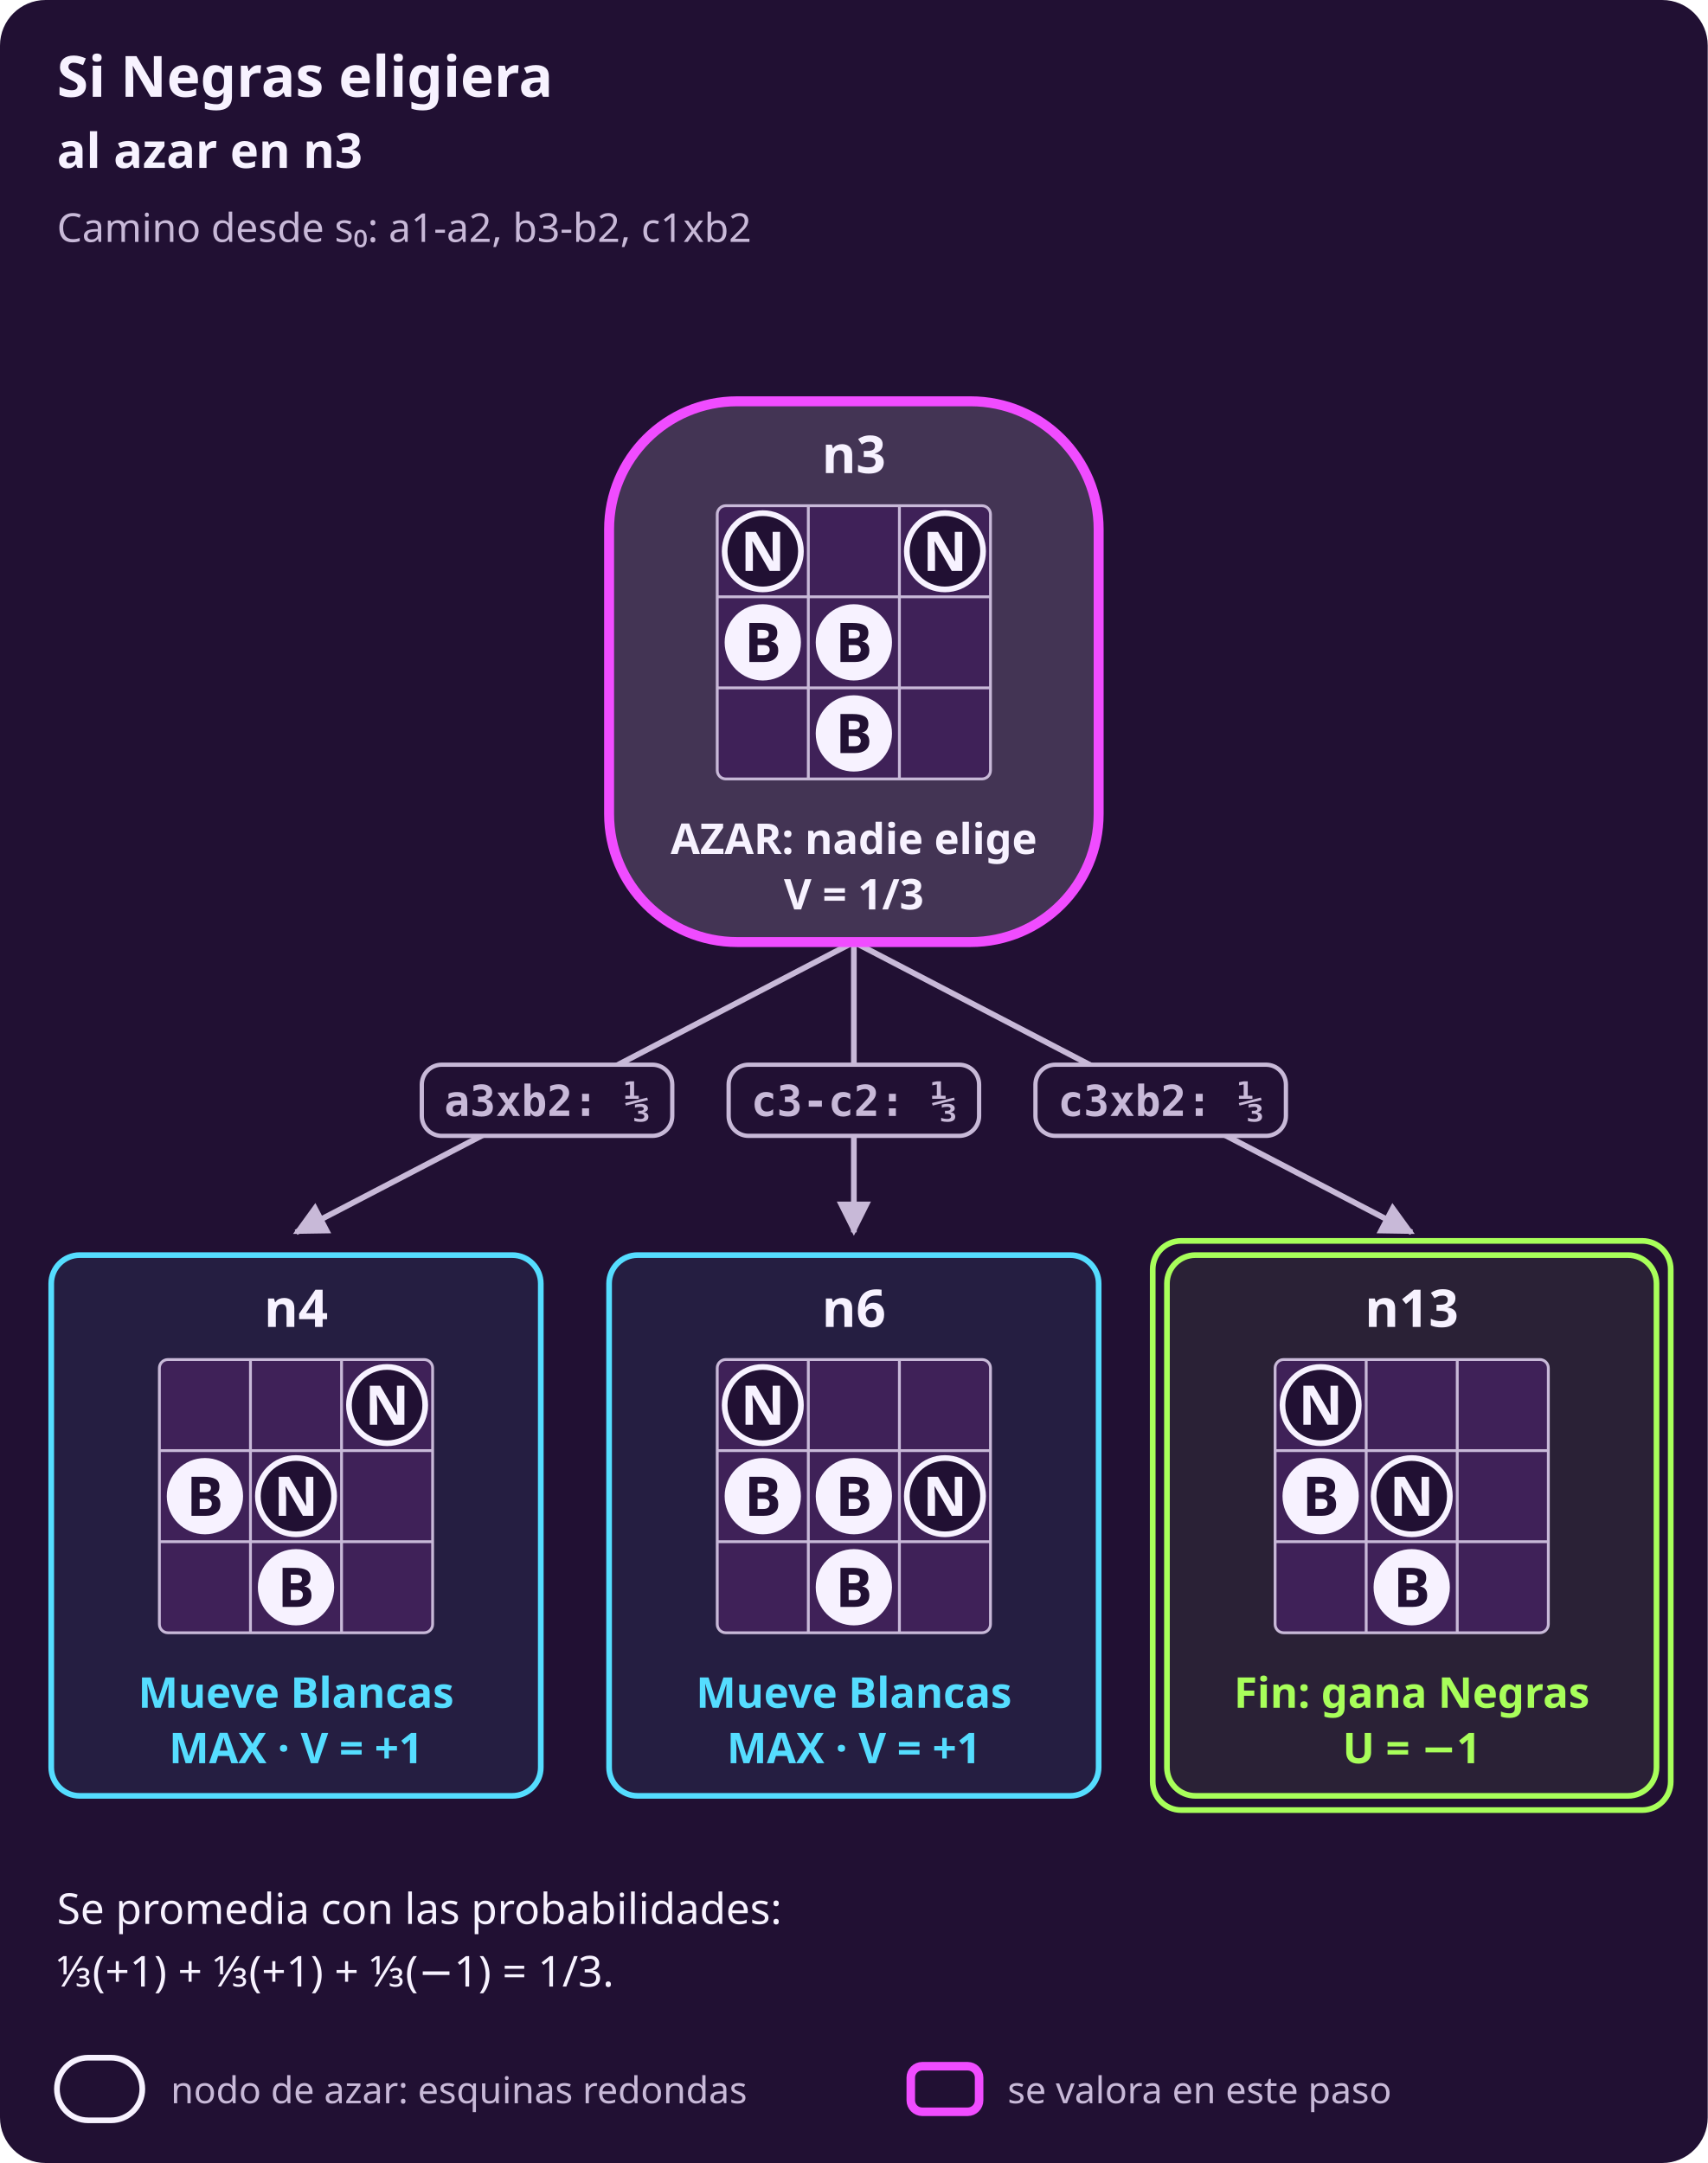
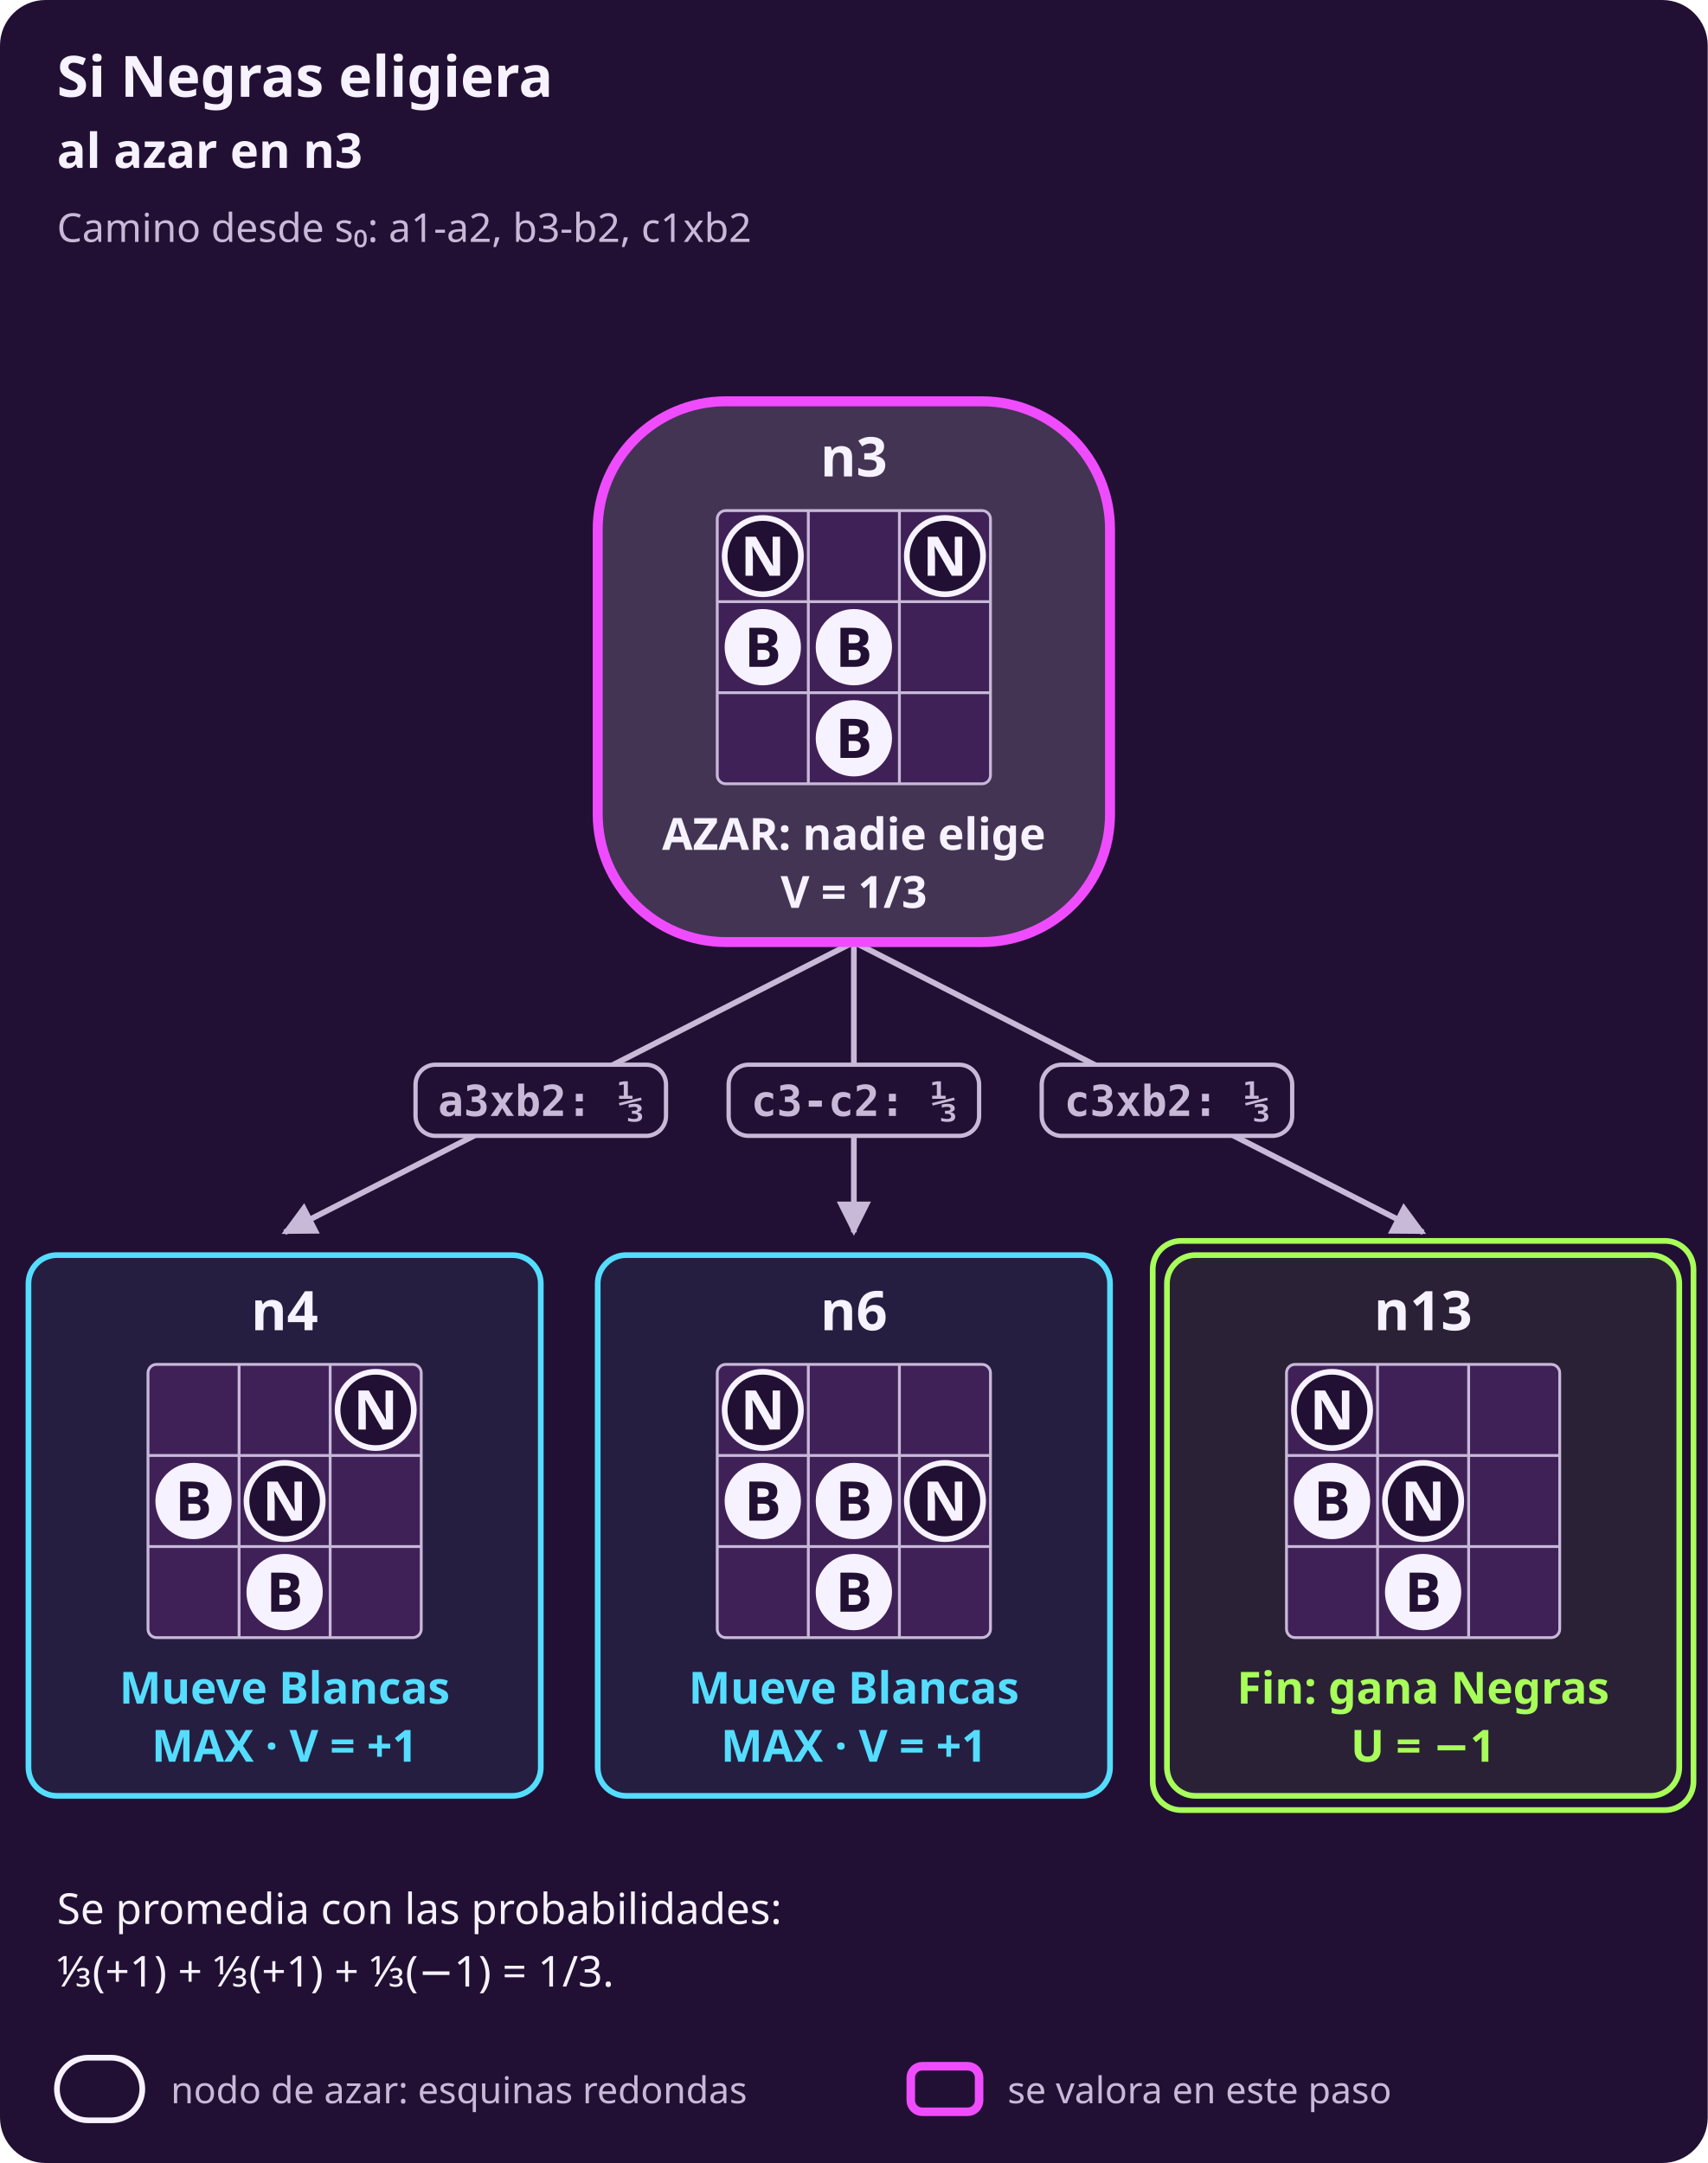
<svg xmlns="http://www.w3.org/2000/svg" width="600" height="760" viewBox="0 0 600 760" role="img" aria-label="n3 dibujado como nodo de azar: nadie elige, cada una de las tres jugadas de Negras sale con probabilidad 1/3. Sus hijos valen n4 = +1, n6 = +1, n13 = −1. El nodo vale su promedio, 1/3.">
  <rect x="0" y="0" width="600" height="760" rx="16" fill="#211033" />
  <defs>
    <marker id="p" viewBox="0 0 10 10" refX="9" refY="5" markerWidth="6" markerHeight="6" orient="auto-start-reverse">
      <path d="M 0 0 L 10 5 L 0 10 z" fill="#f04cff" />
    </marker>
    <marker id="s" viewBox="0 0 10 10" refX="9" refY="5" markerWidth="6" markerHeight="6" orient="auto-start-reverse">
      <path d="M 0 0 L 10 5 L 0 10 z" fill="#c8b9d8" />
    </marker>
  </defs>
  <text x="20" y="34" fill="#f7f2ff" font-family="system-ui, sans-serif" font-size="20" font-weight="700" text-anchor="start">Si Negras eligiera</text>
  <text x="20" y="59" fill="#f7f2ff" font-family="system-ui, sans-serif" font-size="17" font-weight="700" text-anchor="start">al azar en n3</text>
  <text x="20" y="85" fill="#c8b9d8" font-family="system-ui, sans-serif" font-size="14" font-weight="normal" text-anchor="start">Camino desde s₀: a1-a2, b3-b2, c1xb2</text>
-   <line x1="300.0" y1="331.0" x2="104.0" y2="433.0" stroke="#c8b9d8" stroke-width="2" marker-end="url(#s)" />
-   <rect x="148.2" y="374.1" width="88" height="25" rx="7" fill="#211033" stroke="#c8b9d8" stroke-width="1.5" />
-   <text x="192.2" y="392.1" fill="#c8b9d8" font-family="ui-monospace, SFMono-Regular, Menlo, monospace" font-size="15" font-weight="700" text-anchor="middle">a3xb2: ⅓</text>
+   <line x1="300.0" y1="331.0" x2="100.0" y2="433.0" stroke="#c8b9d8" stroke-width="2" marker-end="url(#s)" />
+   <rect x="146.0" y="374.1" width="88" height="25" rx="7" fill="#211033" stroke="#c8b9d8" stroke-width="1.5" />
+   <text x="190.0" y="392.1" fill="#c8b9d8" font-family="ui-monospace, SFMono-Regular, Menlo, monospace" font-size="15" font-weight="700" text-anchor="middle">a3xb2: ⅓</text>
  <line x1="300.0" y1="331.0" x2="300.0" y2="433.0" stroke="#c8b9d8" stroke-width="2" marker-end="url(#s)" />
  <rect x="256.0" y="374.1" width="88" height="25" rx="7" fill="#211033" stroke="#c8b9d8" stroke-width="1.5" />
  <text x="300.0" y="392.1" fill="#c8b9d8" font-family="ui-monospace, SFMono-Regular, Menlo, monospace" font-size="15" font-weight="700" text-anchor="middle">c3-c2: ⅓</text>
-   <line x1="300.0" y1="331.0" x2="496.0" y2="433.0" stroke="#c8b9d8" stroke-width="2" marker-end="url(#s)" />
-   <rect x="363.8" y="374.1" width="88" height="25" rx="7" fill="#211033" stroke="#c8b9d8" stroke-width="1.5" />
-   <text x="407.8" y="392.1" fill="#c8b9d8" font-family="ui-monospace, SFMono-Regular, Menlo, monospace" font-size="15" font-weight="700" text-anchor="middle">c3xb2: ⅓</text>
-   <rect x="214.0" y="141.0" width="172" height="190" rx="45" fill="#433454" stroke="#f04cff" stroke-width="3.5" />
-   <text x="300.0" y="166.227" fill="#f7f2ff" font-family="system-ui, sans-serif" font-size="18.3" font-weight="700" text-anchor="middle">n3</text>
-   <rect x="252.0" y="177.693" width="96" height="96" rx="3" fill="#3f2158" stroke="#c8b9d8" stroke-width="1" />
-   <line x1="284.0" y1="177.693" x2="284.0" y2="273.693" stroke="#c8b9d8" stroke-width="1" />
-   <line x1="252.0" y1="209.693" x2="348.0" y2="209.693" stroke="#c8b9d8" stroke-width="1" />
-   <line x1="316.0" y1="177.693" x2="316.0" y2="273.693" stroke="#c8b9d8" stroke-width="1" />
-   <line x1="252.0" y1="241.693" x2="348.0" y2="241.693" stroke="#c8b9d8" stroke-width="1" />
-   <circle cx="300.0" cy="257.7" r="13.4" fill="#f7f2ff" />
-   <text x="300.0" y="264.6" fill="#211033" font-family="system-ui, sans-serif" font-size="19.2" font-weight="700" text-anchor="middle">B</text>
-   <circle cx="268.0" cy="225.7" r="13.4" fill="#f7f2ff" />
-   <text x="268.0" y="232.6" fill="#211033" font-family="system-ui, sans-serif" font-size="19.2" font-weight="700" text-anchor="middle">B</text>
-   <circle cx="300.0" cy="225.7" r="13.4" fill="#f7f2ff" />
-   <text x="300.0" y="232.6" fill="#211033" font-family="system-ui, sans-serif" font-size="19.2" font-weight="700" text-anchor="middle">B</text>
-   <circle cx="268.0" cy="193.7" r="13.4" fill="#211033" stroke="#f7f2ff" stroke-width="2" />
-   <text x="268.0" y="200.6" fill="#f7f2ff" font-family="system-ui, sans-serif" font-size="19.2" font-weight="700" text-anchor="middle">N</text>
-   <circle cx="332.0" cy="193.7" r="13.4" fill="#211033" stroke="#f7f2ff" stroke-width="2" />
-   <text x="332.0" y="200.6" fill="#f7f2ff" font-family="system-ui, sans-serif" font-size="19.2" font-weight="700" text-anchor="middle">N</text>
-   <text x="300.0" y="300.04" fill="#f7f2ff" font-family="system-ui, sans-serif" font-size="14.9" font-weight="700" text-anchor="middle">AZAR: nadie elige</text>
-   <text x="300.0" y="319.533" fill="#f7f2ff" font-family="system-ui, sans-serif" font-size="14.9" font-weight="700" text-anchor="middle">V = 1/3</text>
-   <rect x="18.0" y="441.0" width="172" height="190" rx="10" fill="#251e41" stroke="#55ddff" stroke-width="2" />
-   <text x="104.0" y="466.227" fill="#f7f2ff" font-family="system-ui, sans-serif" font-size="18.3" font-weight="700" text-anchor="middle">n4</text>
-   <rect x="56.0" y="477.693" width="96" height="96" rx="3" fill="#3f2158" stroke="#c8b9d8" stroke-width="1" />
-   <line x1="88.0" y1="477.693" x2="88.0" y2="573.693" stroke="#c8b9d8" stroke-width="1" />
-   <line x1="56.0" y1="509.693" x2="152.0" y2="509.693" stroke="#c8b9d8" stroke-width="1" />
-   <line x1="120.0" y1="477.693" x2="120.0" y2="573.693" stroke="#c8b9d8" stroke-width="1" />
-   <line x1="56.0" y1="541.693" x2="152.0" y2="541.693" stroke="#c8b9d8" stroke-width="1" />
-   <circle cx="104.0" cy="557.7" r="13.4" fill="#f7f2ff" />
-   <text x="104.0" y="564.6" fill="#211033" font-family="system-ui, sans-serif" font-size="19.2" font-weight="700" text-anchor="middle">B</text>
-   <circle cx="72.0" cy="525.7" r="13.4" fill="#f7f2ff" />
-   <text x="72.0" y="532.6" fill="#211033" font-family="system-ui, sans-serif" font-size="19.2" font-weight="700" text-anchor="middle">B</text>
-   <circle cx="104.0" cy="525.7" r="13.4" fill="#211033" stroke="#f7f2ff" stroke-width="2" />
-   <text x="104.0" y="532.6" fill="#f7f2ff" font-family="system-ui, sans-serif" font-size="19.2" font-weight="700" text-anchor="middle">N</text>
-   <circle cx="136.0" cy="493.7" r="13.4" fill="#211033" stroke="#f7f2ff" stroke-width="2" />
-   <text x="136.0" y="500.6" fill="#f7f2ff" font-family="system-ui, sans-serif" font-size="19.2" font-weight="700" text-anchor="middle">N</text>
-   <text x="104.0" y="600.04" fill="#55ddff" font-family="system-ui, sans-serif" font-size="14.9" font-weight="700" text-anchor="middle">Mueve Blancas</text>
-   <text x="104.0" y="619.533" fill="#55ddff" font-family="system-ui, sans-serif" font-size="14.9" font-weight="700" text-anchor="middle">MAX · V = +1</text>
-   <rect x="214.0" y="441.0" width="172" height="190" rx="10" fill="#251e41" stroke="#55ddff" stroke-width="2" />
-   <text x="300.0" y="466.227" fill="#f7f2ff" font-family="system-ui, sans-serif" font-size="18.3" font-weight="700" text-anchor="middle">n6</text>
-   <rect x="252.0" y="477.693" width="96" height="96" rx="3" fill="#3f2158" stroke="#c8b9d8" stroke-width="1" />
-   <line x1="284.0" y1="477.693" x2="284.0" y2="573.693" stroke="#c8b9d8" stroke-width="1" />
-   <line x1="252.0" y1="509.693" x2="348.0" y2="509.693" stroke="#c8b9d8" stroke-width="1" />
-   <line x1="316.0" y1="477.693" x2="316.0" y2="573.693" stroke="#c8b9d8" stroke-width="1" />
-   <line x1="252.0" y1="541.693" x2="348.0" y2="541.693" stroke="#c8b9d8" stroke-width="1" />
-   <circle cx="300.0" cy="557.7" r="13.4" fill="#f7f2ff" />
-   <text x="300.0" y="564.6" fill="#211033" font-family="system-ui, sans-serif" font-size="19.2" font-weight="700" text-anchor="middle">B</text>
-   <circle cx="268.0" cy="525.7" r="13.4" fill="#f7f2ff" />
-   <text x="268.0" y="532.6" fill="#211033" font-family="system-ui, sans-serif" font-size="19.2" font-weight="700" text-anchor="middle">B</text>
-   <circle cx="300.0" cy="525.7" r="13.4" fill="#f7f2ff" />
-   <text x="300.0" y="532.6" fill="#211033" font-family="system-ui, sans-serif" font-size="19.2" font-weight="700" text-anchor="middle">B</text>
-   <circle cx="332.0" cy="525.7" r="13.4" fill="#211033" stroke="#f7f2ff" stroke-width="2" />
-   <text x="332.0" y="532.6" fill="#f7f2ff" font-family="system-ui, sans-serif" font-size="19.2" font-weight="700" text-anchor="middle">N</text>
-   <circle cx="268.0" cy="493.7" r="13.4" fill="#211033" stroke="#f7f2ff" stroke-width="2" />
-   <text x="268.0" y="500.6" fill="#f7f2ff" font-family="system-ui, sans-serif" font-size="19.2" font-weight="700" text-anchor="middle">N</text>
-   <text x="300.0" y="600.04" fill="#55ddff" font-family="system-ui, sans-serif" font-size="14.9" font-weight="700" text-anchor="middle">Mueve Blancas</text>
-   <text x="300.0" y="619.533" fill="#55ddff" font-family="system-ui, sans-serif" font-size="14.9" font-weight="700" text-anchor="middle">MAX · V = +1</text>
-   <rect x="405.0" y="436.0" width="182" height="200" rx="10" fill="none" stroke="#a8ff5a" stroke-width="2" />
-   <rect x="410.0" y="441.0" width="172" height="190" rx="10" fill="#2a2136" stroke="#a8ff5a" stroke-width="2" />
-   <text x="496.0" y="466.227" fill="#f7f2ff" font-family="system-ui, sans-serif" font-size="18.3" font-weight="700" text-anchor="middle">n13</text>
-   <rect x="448.0" y="477.693" width="96" height="96" rx="3" fill="#3f2158" stroke="#c8b9d8" stroke-width="1" />
-   <line x1="480.0" y1="477.693" x2="480.0" y2="573.693" stroke="#c8b9d8" stroke-width="1" />
-   <line x1="448.0" y1="509.693" x2="544.0" y2="509.693" stroke="#c8b9d8" stroke-width="1" />
-   <line x1="512.0" y1="477.693" x2="512.0" y2="573.693" stroke="#c8b9d8" stroke-width="1" />
-   <line x1="448.0" y1="541.693" x2="544.0" y2="541.693" stroke="#c8b9d8" stroke-width="1" />
-   <circle cx="496.0" cy="557.7" r="13.4" fill="#f7f2ff" />
-   <text x="496.0" y="564.6" fill="#211033" font-family="system-ui, sans-serif" font-size="19.2" font-weight="700" text-anchor="middle">B</text>
-   <circle cx="464.0" cy="525.7" r="13.4" fill="#f7f2ff" />
-   <text x="464.0" y="532.6" fill="#211033" font-family="system-ui, sans-serif" font-size="19.2" font-weight="700" text-anchor="middle">B</text>
-   <circle cx="496.0" cy="525.7" r="13.4" fill="#211033" stroke="#f7f2ff" stroke-width="2" />
-   <text x="496.0" y="532.6" fill="#f7f2ff" font-family="system-ui, sans-serif" font-size="19.2" font-weight="700" text-anchor="middle">N</text>
-   <circle cx="464.0" cy="493.7" r="13.4" fill="#211033" stroke="#f7f2ff" stroke-width="2" />
-   <text x="464.0" y="500.6" fill="#f7f2ff" font-family="system-ui, sans-serif" font-size="19.2" font-weight="700" text-anchor="middle">N</text>
-   <text x="496.0" y="600.04" fill="#a8ff5a" font-family="system-ui, sans-serif" font-size="14.9" font-weight="700" text-anchor="middle">Fin: gana Negras</text>
-   <text x="496.0" y="619.533" fill="#a8ff5a" font-family="system-ui, sans-serif" font-size="14.9" font-weight="700" text-anchor="middle">U = −1</text>
+   <line x1="300.0" y1="331.0" x2="500.0" y2="433.0" stroke="#c8b9d8" stroke-width="2" marker-end="url(#s)" />
+   <rect x="366.0" y="374.1" width="88" height="25" rx="7" fill="#211033" stroke="#c8b9d8" stroke-width="1.5" />
+   <text x="410.0" y="392.1" fill="#c8b9d8" font-family="ui-monospace, SFMono-Regular, Menlo, monospace" font-size="15" font-weight="700" text-anchor="middle">c3xb2: ⅓</text>
+   <rect x="210.0" y="141.0" width="180" height="190" rx="45" fill="#433454" stroke="#f04cff" stroke-width="3.5" />
+   <text x="300.0" y="167.4" fill="#f7f2ff" font-family="system-ui, sans-serif" font-size="19.2" font-weight="700" text-anchor="middle">n3</text>
+   <rect x="252.0" y="179.4" width="96" height="96" rx="3" fill="#3f2158" stroke="#c8b9d8" stroke-width="1" />
+   <line x1="284.0" y1="179.4" x2="284.0" y2="275.4" stroke="#c8b9d8" stroke-width="1" />
+   <line x1="252.0" y1="211.4" x2="348.0" y2="211.4" stroke="#c8b9d8" stroke-width="1" />
+   <line x1="316.0" y1="179.4" x2="316.0" y2="275.4" stroke="#c8b9d8" stroke-width="1" />
+   <line x1="252.0" y1="243.4" x2="348.0" y2="243.4" stroke="#c8b9d8" stroke-width="1" />
+   <circle cx="300.0" cy="259.4" r="13.4" fill="#f7f2ff" />
+   <text x="300.0" y="266.3" fill="#211033" font-family="system-ui, sans-serif" font-size="19.2" font-weight="700" text-anchor="middle">B</text>
+   <circle cx="268.0" cy="227.4" r="13.4" fill="#f7f2ff" />
+   <text x="268.0" y="234.3" fill="#211033" font-family="system-ui, sans-serif" font-size="19.2" font-weight="700" text-anchor="middle">B</text>
+   <circle cx="300.0" cy="227.4" r="13.4" fill="#f7f2ff" />
+   <text x="300.0" y="234.3" fill="#211033" font-family="system-ui, sans-serif" font-size="19.2" font-weight="700" text-anchor="middle">B</text>
+   <circle cx="268.0" cy="195.4" r="13.4" fill="#211033" stroke="#f7f2ff" stroke-width="2" />
+   <text x="268.0" y="202.3" fill="#f7f2ff" font-family="system-ui, sans-serif" font-size="19.2" font-weight="700" text-anchor="middle">N</text>
+   <circle cx="332.0" cy="195.4" r="13.4" fill="#211033" stroke="#f7f2ff" stroke-width="2" />
+   <text x="332.0" y="202.3" fill="#f7f2ff" font-family="system-ui, sans-serif" font-size="19.2" font-weight="700" text-anchor="middle">N</text>
+   <text x="300.0" y="298.6" fill="#f7f2ff" font-family="system-ui, sans-serif" font-size="15.6" font-weight="700" text-anchor="middle">AZAR: nadie elige</text>
+   <text x="300.0" y="319.0" fill="#f7f2ff" font-family="system-ui, sans-serif" font-size="15.6" font-weight="700" text-anchor="middle">V = 1/3</text>
+   <rect x="10.0" y="441.0" width="180" height="190" rx="10" fill="#251e41" stroke="#55ddff" stroke-width="2" />
+   <text x="100.0" y="467.4" fill="#f7f2ff" font-family="system-ui, sans-serif" font-size="19.2" font-weight="700" text-anchor="middle">n4</text>
+   <rect x="52.0" y="479.4" width="96" height="96" rx="3" fill="#3f2158" stroke="#c8b9d8" stroke-width="1" />
+   <line x1="84.0" y1="479.4" x2="84.0" y2="575.4" stroke="#c8b9d8" stroke-width="1" />
+   <line x1="52.0" y1="511.4" x2="148.0" y2="511.4" stroke="#c8b9d8" stroke-width="1" />
+   <line x1="116.0" y1="479.4" x2="116.0" y2="575.4" stroke="#c8b9d8" stroke-width="1" />
+   <line x1="52.0" y1="543.4" x2="148.0" y2="543.4" stroke="#c8b9d8" stroke-width="1" />
+   <circle cx="100.0" cy="559.4" r="13.4" fill="#f7f2ff" />
+   <text x="100.0" y="566.3" fill="#211033" font-family="system-ui, sans-serif" font-size="19.2" font-weight="700" text-anchor="middle">B</text>
+   <circle cx="68.0" cy="527.4" r="13.4" fill="#f7f2ff" />
+   <text x="68.0" y="534.3" fill="#211033" font-family="system-ui, sans-serif" font-size="19.2" font-weight="700" text-anchor="middle">B</text>
+   <circle cx="100.0" cy="527.4" r="13.4" fill="#211033" stroke="#f7f2ff" stroke-width="2" />
+   <text x="100.0" y="534.3" fill="#f7f2ff" font-family="system-ui, sans-serif" font-size="19.2" font-weight="700" text-anchor="middle">N</text>
+   <circle cx="132.0" cy="495.4" r="13.4" fill="#211033" stroke="#f7f2ff" stroke-width="2" />
+   <text x="132.0" y="502.3" fill="#f7f2ff" font-family="system-ui, sans-serif" font-size="19.2" font-weight="700" text-anchor="middle">N</text>
+   <text x="100.0" y="598.6" fill="#55ddff" font-family="system-ui, sans-serif" font-size="15.6" font-weight="700" text-anchor="middle">Mueve Blancas</text>
+   <text x="100.0" y="619.0" fill="#55ddff" font-family="system-ui, sans-serif" font-size="15.6" font-weight="700" text-anchor="middle">MAX · V = +1</text>
+   <rect x="210.0" y="441.0" width="180" height="190" rx="10" fill="#251e41" stroke="#55ddff" stroke-width="2" />
+   <text x="300.0" y="467.4" fill="#f7f2ff" font-family="system-ui, sans-serif" font-size="19.2" font-weight="700" text-anchor="middle">n6</text>
+   <rect x="252.0" y="479.4" width="96" height="96" rx="3" fill="#3f2158" stroke="#c8b9d8" stroke-width="1" />
+   <line x1="284.0" y1="479.4" x2="284.0" y2="575.4" stroke="#c8b9d8" stroke-width="1" />
+   <line x1="252.0" y1="511.4" x2="348.0" y2="511.4" stroke="#c8b9d8" stroke-width="1" />
+   <line x1="316.0" y1="479.4" x2="316.0" y2="575.4" stroke="#c8b9d8" stroke-width="1" />
+   <line x1="252.0" y1="543.4" x2="348.0" y2="543.4" stroke="#c8b9d8" stroke-width="1" />
+   <circle cx="300.0" cy="559.4" r="13.4" fill="#f7f2ff" />
+   <text x="300.0" y="566.3" fill="#211033" font-family="system-ui, sans-serif" font-size="19.2" font-weight="700" text-anchor="middle">B</text>
+   <circle cx="268.0" cy="527.4" r="13.4" fill="#f7f2ff" />
+   <text x="268.0" y="534.3" fill="#211033" font-family="system-ui, sans-serif" font-size="19.2" font-weight="700" text-anchor="middle">B</text>
+   <circle cx="300.0" cy="527.4" r="13.4" fill="#f7f2ff" />
+   <text x="300.0" y="534.3" fill="#211033" font-family="system-ui, sans-serif" font-size="19.2" font-weight="700" text-anchor="middle">B</text>
+   <circle cx="332.0" cy="527.4" r="13.4" fill="#211033" stroke="#f7f2ff" stroke-width="2" />
+   <text x="332.0" y="534.3" fill="#f7f2ff" font-family="system-ui, sans-serif" font-size="19.2" font-weight="700" text-anchor="middle">N</text>
+   <circle cx="268.0" cy="495.4" r="13.4" fill="#211033" stroke="#f7f2ff" stroke-width="2" />
+   <text x="268.0" y="502.3" fill="#f7f2ff" font-family="system-ui, sans-serif" font-size="19.2" font-weight="700" text-anchor="middle">N</text>
+   <text x="300.0" y="598.6" fill="#55ddff" font-family="system-ui, sans-serif" font-size="15.6" font-weight="700" text-anchor="middle">Mueve Blancas</text>
+   <text x="300.0" y="619.0" fill="#55ddff" font-family="system-ui, sans-serif" font-size="15.6" font-weight="700" text-anchor="middle">MAX · V = +1</text>
+   <rect x="405.0" y="436.0" width="190" height="200" rx="10" fill="none" stroke="#a8ff5a" stroke-width="2" />
+   <rect x="410.0" y="441.0" width="180" height="190" rx="10" fill="#2a2136" stroke="#a8ff5a" stroke-width="2" />
+   <text x="500.0" y="467.4" fill="#f7f2ff" font-family="system-ui, sans-serif" font-size="19.2" font-weight="700" text-anchor="middle">n13</text>
+   <rect x="452.0" y="479.4" width="96" height="96" rx="3" fill="#3f2158" stroke="#c8b9d8" stroke-width="1" />
+   <line x1="484.0" y1="479.4" x2="484.0" y2="575.4" stroke="#c8b9d8" stroke-width="1" />
+   <line x1="452.0" y1="511.4" x2="548.0" y2="511.4" stroke="#c8b9d8" stroke-width="1" />
+   <line x1="516.0" y1="479.4" x2="516.0" y2="575.4" stroke="#c8b9d8" stroke-width="1" />
+   <line x1="452.0" y1="543.4" x2="548.0" y2="543.4" stroke="#c8b9d8" stroke-width="1" />
+   <circle cx="500.0" cy="559.4" r="13.4" fill="#f7f2ff" />
+   <text x="500.0" y="566.3" fill="#211033" font-family="system-ui, sans-serif" font-size="19.2" font-weight="700" text-anchor="middle">B</text>
+   <circle cx="468.0" cy="527.4" r="13.4" fill="#f7f2ff" />
+   <text x="468.0" y="534.3" fill="#211033" font-family="system-ui, sans-serif" font-size="19.2" font-weight="700" text-anchor="middle">B</text>
+   <circle cx="500.0" cy="527.4" r="13.4" fill="#211033" stroke="#f7f2ff" stroke-width="2" />
+   <text x="500.0" y="534.3" fill="#f7f2ff" font-family="system-ui, sans-serif" font-size="19.2" font-weight="700" text-anchor="middle">N</text>
+   <circle cx="468.0" cy="495.4" r="13.4" fill="#211033" stroke="#f7f2ff" stroke-width="2" />
+   <text x="468.0" y="502.3" fill="#f7f2ff" font-family="system-ui, sans-serif" font-size="19.2" font-weight="700" text-anchor="middle">N</text>
+   <text x="500.0" y="598.6" fill="#a8ff5a" font-family="system-ui, sans-serif" font-size="15.6" font-weight="700" text-anchor="middle">Fin: gana Negras</text>
+   <text x="500.0" y="619.0" fill="#a8ff5a" font-family="system-ui, sans-serif" font-size="15.6" font-weight="700" text-anchor="middle">U = −1</text>
  <text x="20" y="676" fill="#f7f2ff" font-family="system-ui, sans-serif" font-size="15" font-weight="normal" text-anchor="start">Se promedia con las probabilidades:</text>
  <text x="20" y="698" fill="#f7f2ff" font-family="system-ui, sans-serif" font-size="15" font-weight="normal" text-anchor="start">⅓(+1) + ⅓(+1) + ⅓(−1) = 1/3.</text>
  <rect x="20" y="723" width="30" height="22" rx="11" fill="none" stroke="#f7f2ff" stroke-width="2" />
  <text x="60" y="739" fill="#c8b9d8" font-family="system-ui, sans-serif" font-size="13" font-weight="normal" text-anchor="start">nodo de azar: esquinas redondas</text>
  <rect x="320" y="726" width="24" height="16" rx="4" fill="none" stroke="#f04cff" stroke-width="3" />
  <text x="354" y="739" fill="#c8b9d8" font-family="system-ui, sans-serif" font-size="13" font-weight="normal" text-anchor="start">se valora en este paso</text>
</svg>
